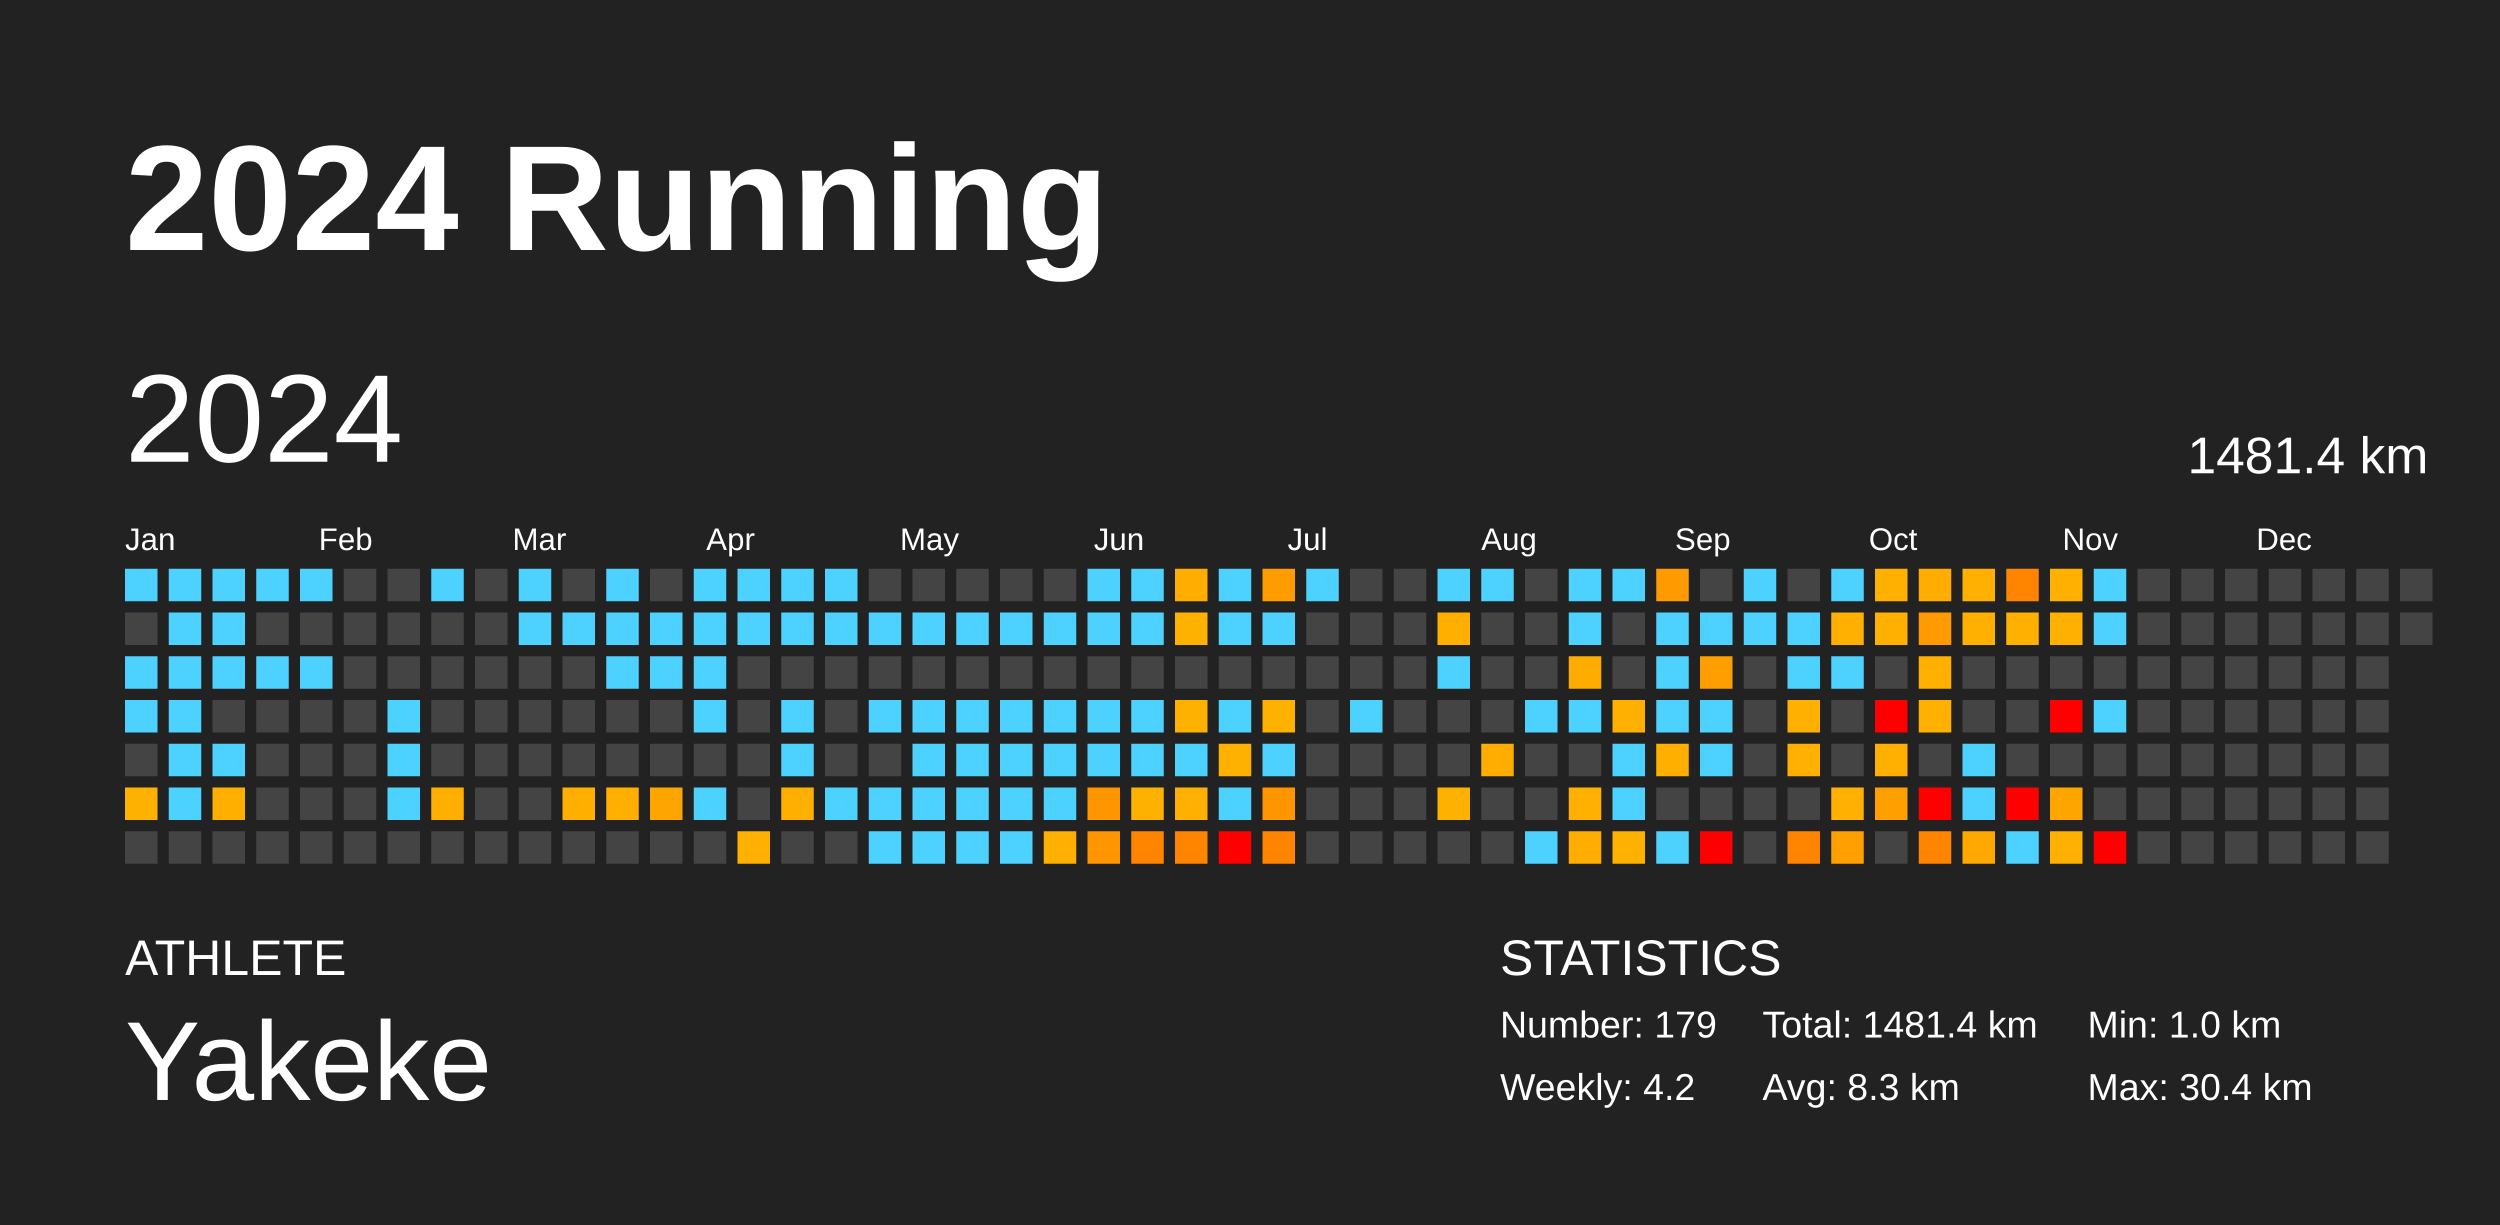
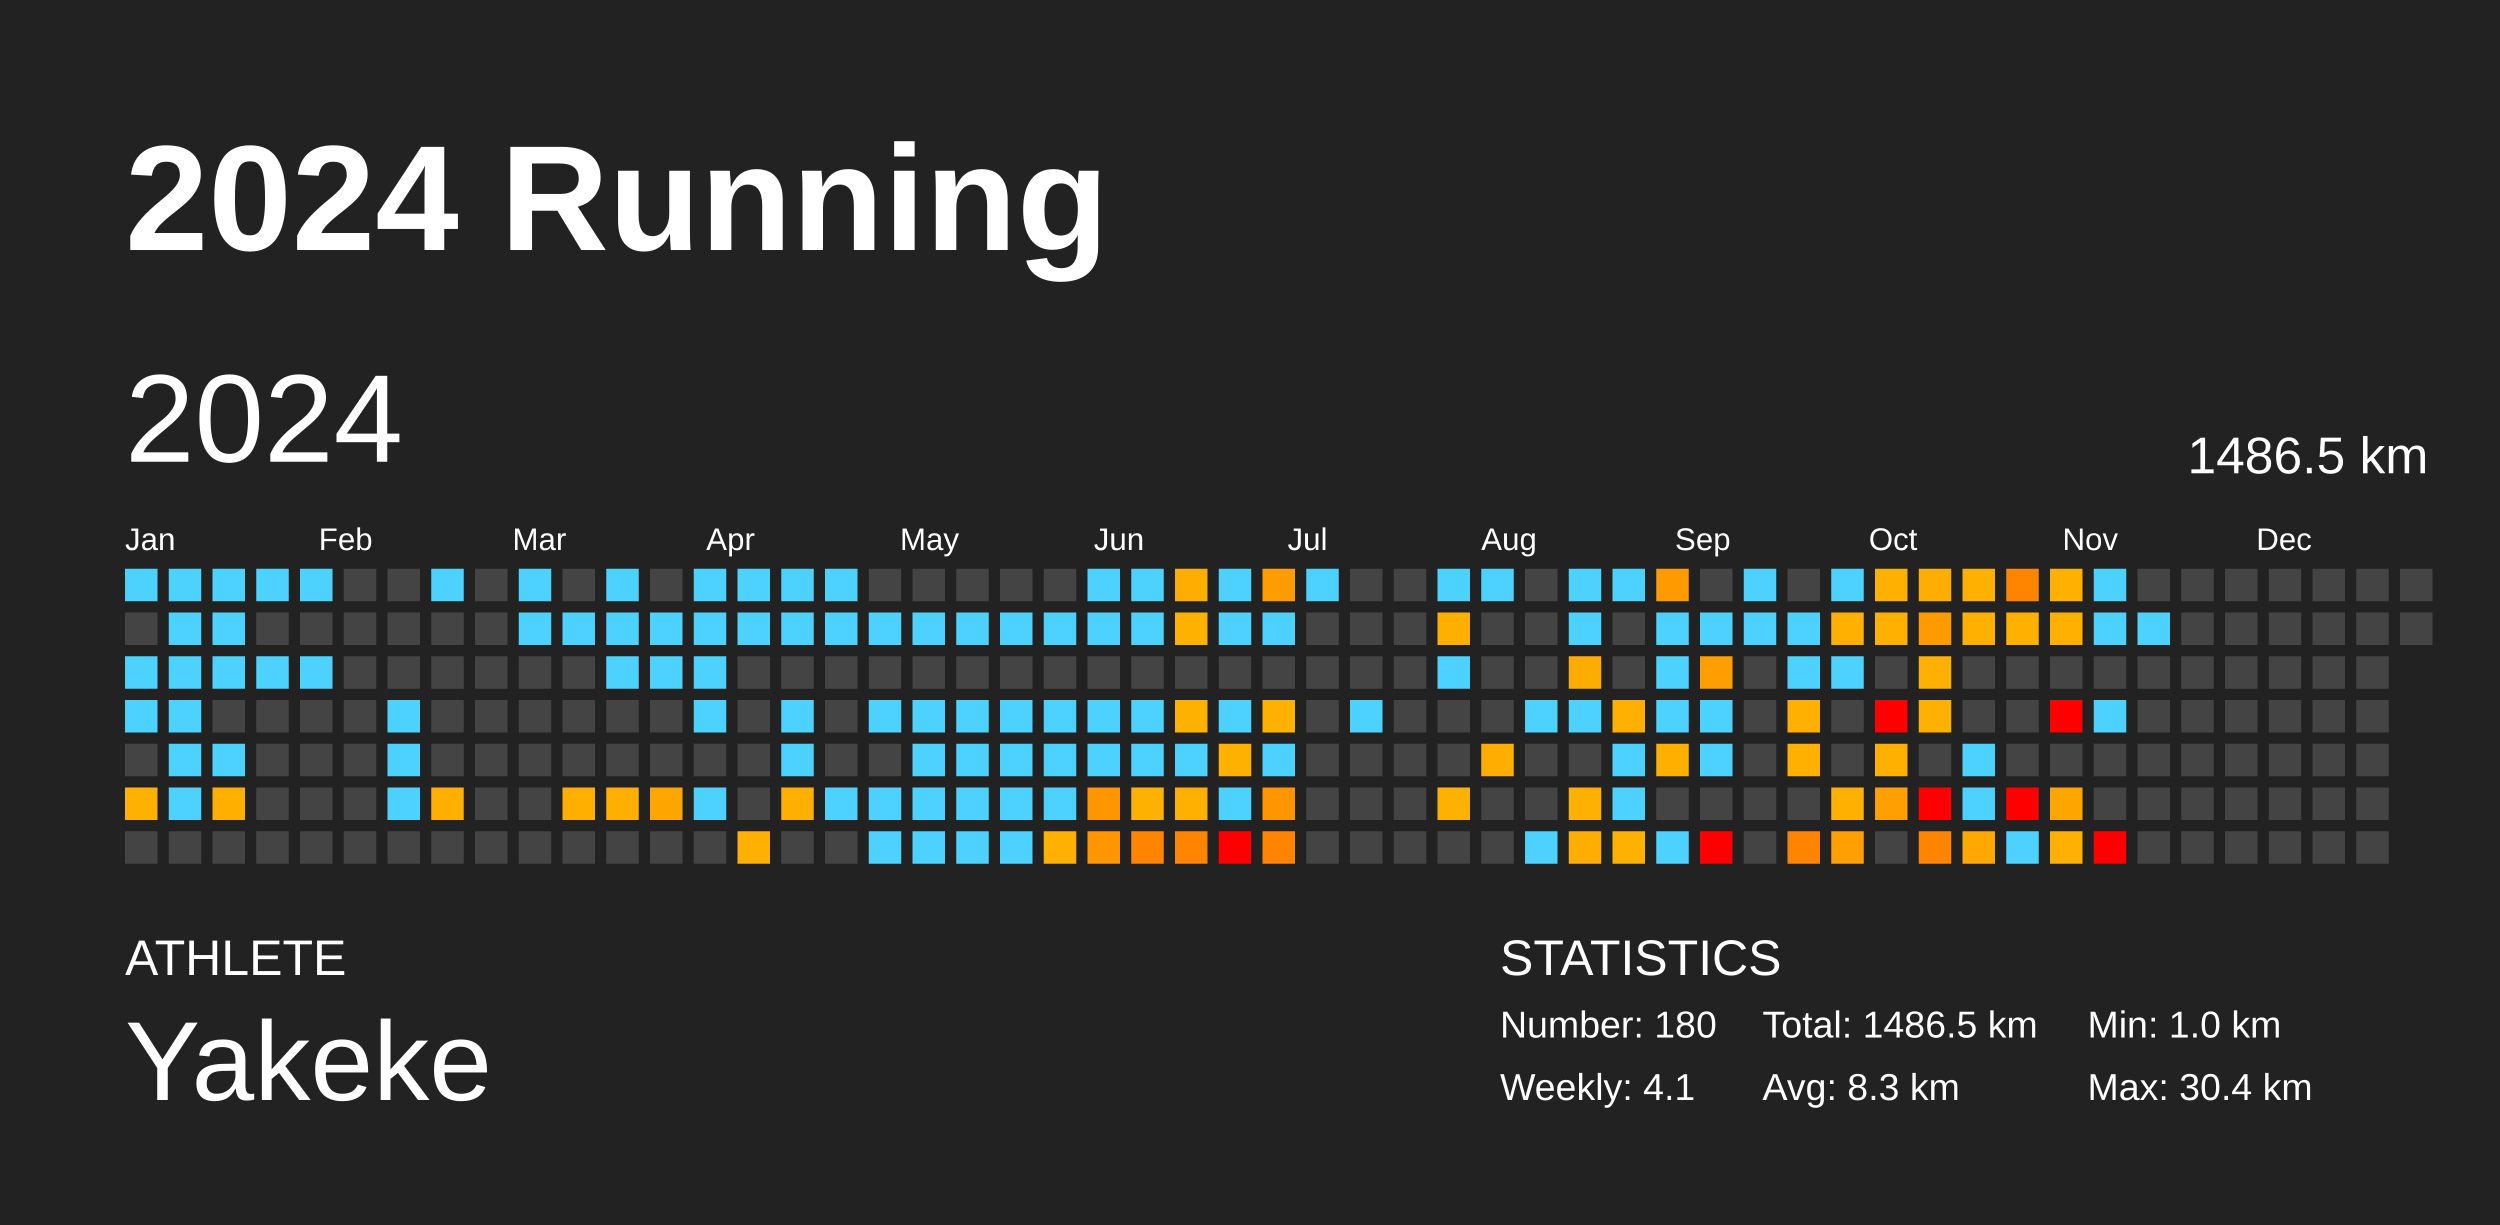
<svg xmlns="http://www.w3.org/2000/svg" baseProfile="full" height="98mm" version="1.1" viewBox="0,0,200,98" width="200mm">
  <defs />
  <rect fill="#222222" height="98" width="200" x="0" y="0" />
  <text fill="#FFFFFF" style="font-size:12px; font-family:Arial; font-weight:bold;" x="10" y="20">2024 Running</text>
  <text fill="#FFFFFF" style="font-size:4px; font-family:Arial" x="10" y="78">ATHLETE</text>
  <text fill="#FFFFFF" style="font-size:9px; font-family:Arial" x="10" y="88">Yakeke</text>
  <text fill="#FFFFFF" style="font-size:4px; font-family:Arial" x="120" y="78">STATISTICS</text>
-   <text fill="#FFFFFF" style="font-size:3px; font-family:Arial" x="120" y="83">Number: 179</text>
-   <text fill="#FFFFFF" style="font-size:3px; font-family:Arial" x="120" y="88">Weekly: 4.2</text>
-   <text fill="#FFFFFF" style="font-size:3px; font-family:Arial" x="141" y="83">Total: 1481.4 km</text>
+   <text fill="#FFFFFF" style="font-size:3px; font-family:Arial" x="120" y="83">Number: 180</text>
+   <text fill="#FFFFFF" style="font-size:3px; font-family:Arial" x="120" y="88">Weekly: 4.1</text>
+   <text fill="#FFFFFF" style="font-size:3px; font-family:Arial" x="141" y="83">Total: 1486.5 km</text>
  <text fill="#FFFFFF" style="font-size:3px; font-family:Arial" x="141" y="88">Avg: 8.3 km</text>
  <text fill="#FFFFFF" style="font-size:3px; font-family:Arial" x="167" y="83">Min: 1.0 km</text>
  <text fill="#FFFFFF" style="font-size:3px; font-family:Arial" x="167" y="88">Max: 30.4 km</text>
  <text dominant-baseline="hanging" fill="#FFFFFF" style="font-size:10.0px; font-family:Arial;" x="10" y="30">2024</text>
-   <text dominant-baseline="hanging" fill="#FFFFFF" style="font-size:4.125px; font-family:Arial;" x="175" y="35">1481.4 km</text>
+   <text dominant-baseline="hanging" fill="#FFFFFF" style="font-size:4.125px; font-family:Arial;" x="175" y="35">1486.5 km</text>
  <text fill="#FFFFFF" style="font-size:2.5px; font-family:Arial" x="10.0" y="44">Jan</text>
  <text fill="#FFFFFF" style="font-size:2.5px; font-family:Arial" x="25.5" y="44">Feb</text>
  <text fill="#FFFFFF" style="font-size:2.5px; font-family:Arial" x="41.0" y="44">Mar</text>
  <text fill="#FFFFFF" style="font-size:2.5px; font-family:Arial" x="56.5" y="44">Apr</text>
  <text fill="#FFFFFF" style="font-size:2.5px; font-family:Arial" x="72.0" y="44">May</text>
  <text fill="#FFFFFF" style="font-size:2.5px; font-family:Arial" x="87.5" y="44">Jun</text>
  <text fill="#FFFFFF" style="font-size:2.5px; font-family:Arial" x="103.0" y="44">Jul</text>
  <text fill="#FFFFFF" style="font-size:2.5px; font-family:Arial" x="118.5" y="44">Aug</text>
  <text fill="#FFFFFF" style="font-size:2.5px; font-family:Arial" x="134.0" y="44">Sep</text>
  <text fill="#FFFFFF" style="font-size:2.5px; font-family:Arial" x="149.5" y="44">Oct</text>
  <text fill="#FFFFFF" style="font-size:2.5px; font-family:Arial" x="165.0" y="44">Nov</text>
  <text fill="#FFFFFF" style="font-size:2.5px; font-family:Arial" x="180.5" y="44">Dec</text>
  <rect fill="#4dd2ff" height="2.6" width="2.6" x="10.0" y="45.5" />
  <rect fill="#444444" height="2.6" width="2.6" x="10.0" y="49.0" />
  <rect fill="#4dd2ff" height="2.6" width="2.6" x="10.0" y="52.5" />
  <rect fill="#4dd2ff" height="2.6" width="2.6" x="10.0" y="56.0" />
  <rect fill="#444444" height="2.6" width="2.6" x="10.0" y="59.5" />
  <rect fill="#ffb100" height="2.6" width="2.6" x="10.0" y="63.0" />
  <rect fill="#444444" height="2.6" width="2.6" x="10.0" y="66.5" />
  <rect fill="#4dd2ff" height="2.6" width="2.6" x="13.5" y="45.5" />
  <rect fill="#4dd2ff" height="2.6" width="2.6" x="13.5" y="49.0" />
  <rect fill="#4dd2ff" height="2.6" width="2.6" x="13.5" y="52.5" />
  <rect fill="#4dd2ff" height="2.6" width="2.6" x="13.5" y="56.0" />
  <rect fill="#4dd2ff" height="2.6" width="2.6" x="13.5" y="59.5" />
  <rect fill="#4dd2ff" height="2.6" width="2.6" x="13.5" y="63.0" />
  <rect fill="#444444" height="2.6" width="2.6" x="13.5" y="66.5" />
  <rect fill="#4dd2ff" height="2.6" width="2.6" x="17.0" y="45.5" />
  <rect fill="#4dd2ff" height="2.6" width="2.6" x="17.0" y="49.0" />
  <rect fill="#4dd2ff" height="2.6" width="2.6" x="17.0" y="52.5" />
  <rect fill="#444444" height="2.6" width="2.6" x="17.0" y="56.0" />
  <rect fill="#4dd2ff" height="2.6" width="2.6" x="17.0" y="59.5" />
  <rect fill="#ffaf00" height="2.6" width="2.6" x="17.0" y="63.0" />
  <rect fill="#444444" height="2.6" width="2.6" x="17.0" y="66.5" />
  <rect fill="#4dd2ff" height="2.6" width="2.6" x="20.5" y="45.5" />
  <rect fill="#444444" height="2.6" width="2.6" x="20.5" y="49.0" />
  <rect fill="#4dd2ff" height="2.6" width="2.6" x="20.5" y="52.5" />
  <rect fill="#444444" height="2.6" width="2.6" x="20.5" y="56.0" />
  <rect fill="#444444" height="2.6" width="2.6" x="20.5" y="59.5" />
  <rect fill="#444444" height="2.6" width="2.6" x="20.5" y="63.0" />
  <rect fill="#444444" height="2.6" width="2.6" x="20.5" y="66.5" />
  <rect fill="#4dd2ff" height="2.6" width="2.6" x="24.0" y="45.5" />
  <rect fill="#444444" height="2.6" width="2.6" x="24.0" y="49.0" />
  <rect fill="#4dd2ff" height="2.6" width="2.6" x="24.0" y="52.5" />
  <rect fill="#444444" height="2.6" width="2.6" x="24.0" y="56.0" />
  <rect fill="#444444" height="2.6" width="2.6" x="24.0" y="59.5" />
  <rect fill="#444444" height="2.6" width="2.6" x="24.0" y="63.0" />
  <rect fill="#444444" height="2.6" width="2.6" x="24.0" y="66.5" />
  <rect fill="#444444" height="2.6" width="2.6" x="27.5" y="45.5" />
  <rect fill="#444444" height="2.6" width="2.6" x="27.5" y="49.0" />
  <rect fill="#444444" height="2.6" width="2.6" x="27.5" y="52.5" />
  <rect fill="#444444" height="2.6" width="2.6" x="27.5" y="56.0" />
  <rect fill="#444444" height="2.6" width="2.6" x="27.5" y="59.5" />
  <rect fill="#444444" height="2.6" width="2.6" x="27.5" y="63.0" />
  <rect fill="#444444" height="2.6" width="2.6" x="27.5" y="66.5" />
  <rect fill="#444444" height="2.6" width="2.6" x="31.0" y="45.5" />
  <rect fill="#444444" height="2.6" width="2.6" x="31.0" y="49.0" />
  <rect fill="#444444" height="2.6" width="2.6" x="31.0" y="52.5" />
  <rect fill="#4dd2ff" height="2.6" width="2.6" x="31.0" y="56.0" />
  <rect fill="#4dd2ff" height="2.6" width="2.6" x="31.0" y="59.5" />
  <rect fill="#4dd2ff" height="2.6" width="2.6" x="31.0" y="63.0" />
  <rect fill="#444444" height="2.6" width="2.6" x="31.0" y="66.5" />
  <rect fill="#4dd2ff" height="2.6" width="2.6" x="34.5" y="45.5" />
  <rect fill="#444444" height="2.6" width="2.6" x="34.5" y="49.0" />
  <rect fill="#444444" height="2.6" width="2.6" x="34.5" y="52.5" />
  <rect fill="#444444" height="2.6" width="2.6" x="34.5" y="56.0" />
  <rect fill="#444444" height="2.6" width="2.6" x="34.5" y="59.5" />
  <rect fill="#ffaf00" height="2.6" width="2.6" x="34.5" y="63.0" />
  <rect fill="#444444" height="2.6" width="2.6" x="34.5" y="66.5" />
  <rect fill="#444444" height="2.6" width="2.6" x="38.0" y="45.5" />
  <rect fill="#444444" height="2.6" width="2.6" x="38.0" y="49.0" />
  <rect fill="#444444" height="2.6" width="2.6" x="38.0" y="52.5" />
  <rect fill="#444444" height="2.6" width="2.6" x="38.0" y="56.0" />
  <rect fill="#444444" height="2.6" width="2.6" x="38.0" y="59.5" />
  <rect fill="#444444" height="2.6" width="2.6" x="38.0" y="63.0" />
  <rect fill="#444444" height="2.6" width="2.6" x="38.0" y="66.5" />
  <rect fill="#4dd2ff" height="2.6" width="2.6" x="41.5" y="45.5" />
  <rect fill="#4dd2ff" height="2.6" width="2.6" x="41.5" y="49.0" />
  <rect fill="#444444" height="2.6" width="2.6" x="41.5" y="52.5" />
  <rect fill="#444444" height="2.6" width="2.6" x="41.5" y="56.0" />
  <rect fill="#444444" height="2.6" width="2.6" x="41.5" y="59.5" />
  <rect fill="#444444" height="2.6" width="2.6" x="41.5" y="63.0" />
  <rect fill="#444444" height="2.6" width="2.6" x="41.5" y="66.5" />
  <rect fill="#444444" height="2.6" width="2.6" x="45.0" y="45.5" />
  <rect fill="#4dd2ff" height="2.6" width="2.6" x="45.0" y="49.0" />
  <rect fill="#444444" height="2.6" width="2.6" x="45.0" y="52.5" />
  <rect fill="#444444" height="2.6" width="2.6" x="45.0" y="56.0" />
  <rect fill="#444444" height="2.6" width="2.6" x="45.0" y="59.5" />
  <rect fill="#ffaf00" height="2.6" width="2.6" x="45.0" y="63.0" />
  <rect fill="#444444" height="2.6" width="2.6" x="45.0" y="66.5" />
  <rect fill="#4dd2ff" height="2.6" width="2.6" x="48.5" y="45.5" />
  <rect fill="#4dd2ff" height="2.6" width="2.6" x="48.5" y="49.0" />
  <rect fill="#4dd2ff" height="2.6" width="2.6" x="48.5" y="52.5" />
  <rect fill="#444444" height="2.6" width="2.6" x="48.5" y="56.0" />
  <rect fill="#444444" height="2.6" width="2.6" x="48.5" y="59.5" />
  <rect fill="#ffaf00" height="2.6" width="2.6" x="48.5" y="63.0" />
  <rect fill="#444444" height="2.6" width="2.6" x="48.5" y="66.5" />
  <rect fill="#444444" height="2.6" width="2.6" x="52.0" y="45.5" />
  <rect fill="#4dd2ff" height="2.6" width="2.6" x="52.0" y="49.0" />
  <rect fill="#4dd2ff" height="2.6" width="2.6" x="52.0" y="52.5" />
  <rect fill="#444444" height="2.6" width="2.6" x="52.0" y="56.0" />
  <rect fill="#444444" height="2.6" width="2.6" x="52.0" y="59.5" />
  <rect fill="#ffa500" height="2.6" width="2.6" x="52.0" y="63.0" />
  <rect fill="#444444" height="2.6" width="2.6" x="52.0" y="66.5" />
  <rect fill="#4dd2ff" height="2.6" width="2.6" x="55.5" y="45.5" />
  <rect fill="#4dd2ff" height="2.6" width="2.6" x="55.5" y="49.0" />
  <rect fill="#4dd2ff" height="2.6" width="2.6" x="55.5" y="52.5" />
  <rect fill="#4dd2ff" height="2.6" width="2.6" x="55.5" y="56.0" />
  <rect fill="#444444" height="2.6" width="2.6" x="55.5" y="59.5" />
  <rect fill="#4dd2ff" height="2.6" width="2.6" x="55.5" y="63.0" />
  <rect fill="#444444" height="2.6" width="2.6" x="55.5" y="66.5" />
  <rect fill="#4dd2ff" height="2.6" width="2.6" x="59.0" y="45.5" />
  <rect fill="#4dd2ff" height="2.6" width="2.6" x="59.0" y="49.0" />
  <rect fill="#444444" height="2.6" width="2.6" x="59.0" y="52.5" />
  <rect fill="#444444" height="2.6" width="2.6" x="59.0" y="56.0" />
  <rect fill="#444444" height="2.6" width="2.6" x="59.0" y="59.5" />
  <rect fill="#444444" height="2.6" width="2.6" x="59.0" y="63.0" />
  <rect fill="#ffb000" height="2.6" width="2.6" x="59.0" y="66.5" />
  <rect fill="#4dd2ff" height="2.6" width="2.6" x="62.5" y="45.5" />
  <rect fill="#4dd2ff" height="2.6" width="2.6" x="62.5" y="49.0" />
  <rect fill="#444444" height="2.6" width="2.6" x="62.5" y="52.5" />
  <rect fill="#4dd2ff" height="2.6" width="2.6" x="62.5" y="56.0" />
  <rect fill="#4dd2ff" height="2.6" width="2.6" x="62.5" y="59.5" />
  <rect fill="#ffaf00" height="2.6" width="2.6" x="62.5" y="63.0" />
  <rect fill="#444444" height="2.6" width="2.6" x="62.5" y="66.5" />
  <rect fill="#4dd2ff" height="2.6" width="2.6" x="66.0" y="45.5" />
  <rect fill="#4dd2ff" height="2.6" width="2.6" x="66.0" y="49.0" />
  <rect fill="#444444" height="2.6" width="2.6" x="66.0" y="52.5" />
  <rect fill="#444444" height="2.6" width="2.6" x="66.0" y="56.0" />
  <rect fill="#444444" height="2.6" width="2.6" x="66.0" y="59.5" />
  <rect fill="#4dd2ff" height="2.6" width="2.6" x="66.0" y="63.0" />
  <rect fill="#444444" height="2.6" width="2.6" x="66.0" y="66.5" />
  <rect fill="#444444" height="2.6" width="2.6" x="69.5" y="45.5" />
  <rect fill="#4dd2ff" height="2.6" width="2.6" x="69.5" y="49.0" />
  <rect fill="#444444" height="2.6" width="2.6" x="69.5" y="52.5" />
  <rect fill="#4dd2ff" height="2.6" width="2.6" x="69.5" y="56.0" />
  <rect fill="#444444" height="2.6" width="2.6" x="69.5" y="59.5" />
  <rect fill="#4dd2ff" height="2.6" width="2.6" x="69.5" y="63.0" />
  <rect fill="#4dd2ff" height="2.6" width="2.6" x="69.5" y="66.5" />
  <rect fill="#444444" height="2.6" width="2.6" x="73.0" y="45.5" />
  <rect fill="#4dd2ff" height="2.6" width="2.6" x="73.0" y="49.0" />
  <rect fill="#444444" height="2.6" width="2.6" x="73.0" y="52.5" />
  <rect fill="#4dd2ff" height="2.6" width="2.6" x="73.0" y="56.0" />
  <rect fill="#4dd2ff" height="2.6" width="2.6" x="73.0" y="59.5" />
  <rect fill="#4dd2ff" height="2.6" width="2.6" x="73.0" y="63.0" />
  <rect fill="#4dd2ff" height="2.6" width="2.6" x="73.0" y="66.5" />
  <rect fill="#444444" height="2.6" width="2.6" x="76.5" y="45.5" />
  <rect fill="#4dd2ff" height="2.6" width="2.6" x="76.5" y="49.0" />
  <rect fill="#444444" height="2.6" width="2.6" x="76.5" y="52.5" />
  <rect fill="#4dd2ff" height="2.6" width="2.6" x="76.5" y="56.0" />
  <rect fill="#4dd2ff" height="2.6" width="2.6" x="76.5" y="59.5" />
  <rect fill="#4dd2ff" height="2.6" width="2.6" x="76.5" y="63.0" />
  <rect fill="#4dd2ff" height="2.6" width="2.6" x="76.5" y="66.5" />
  <rect fill="#444444" height="2.6" width="2.6" x="80.0" y="45.5" />
  <rect fill="#4dd2ff" height="2.6" width="2.6" x="80.0" y="49.0" />
  <rect fill="#444444" height="2.6" width="2.6" x="80.0" y="52.5" />
  <rect fill="#4dd2ff" height="2.6" width="2.6" x="80.0" y="56.0" />
  <rect fill="#4dd2ff" height="2.6" width="2.6" x="80.0" y="59.5" />
  <rect fill="#4dd2ff" height="2.6" width="2.6" x="80.0" y="63.0" />
  <rect fill="#4dd2ff" height="2.6" width="2.6" x="80.0" y="66.5" />
  <rect fill="#444444" height="2.6" width="2.6" x="83.5" y="45.5" />
  <rect fill="#4dd2ff" height="2.6" width="2.6" x="83.5" y="49.0" />
  <rect fill="#444444" height="2.6" width="2.6" x="83.5" y="52.5" />
  <rect fill="#4dd2ff" height="2.6" width="2.6" x="83.5" y="56.0" />
  <rect fill="#4dd2ff" height="2.6" width="2.6" x="83.5" y="59.5" />
  <rect fill="#4dd2ff" height="2.6" width="2.6" x="83.5" y="63.0" />
  <rect fill="#ffb000" height="2.6" width="2.6" x="83.5" y="66.5" />
  <rect fill="#4dd2ff" height="2.6" width="2.6" x="87.0" y="45.5" />
  <rect fill="#4dd2ff" height="2.6" width="2.6" x="87.0" y="49.0" />
  <rect fill="#444444" height="2.6" width="2.6" x="87.0" y="52.5" />
  <rect fill="#4dd2ff" height="2.6" width="2.6" x="87.0" y="56.0" />
  <rect fill="#4dd2ff" height="2.6" width="2.6" x="87.0" y="59.5" />
  <rect fill="#ff9600" height="2.6" width="2.6" x="87.0" y="63.0" />
  <rect fill="#ff9600" height="2.6" width="2.6" x="87.0" y="66.5" />
  <rect fill="#4dd2ff" height="2.6" width="2.6" x="90.5" y="45.5" />
  <rect fill="#4dd2ff" height="2.6" width="2.6" x="90.5" y="49.0" />
  <rect fill="#444444" height="2.6" width="2.6" x="90.5" y="52.5" />
  <rect fill="#4dd2ff" height="2.6" width="2.6" x="90.5" y="56.0" />
  <rect fill="#4dd2ff" height="2.6" width="2.6" x="90.5" y="59.5" />
  <rect fill="#ffb100" height="2.6" width="2.6" x="90.5" y="63.0" />
  <rect fill="#ff8500" height="2.6" width="2.6" x="90.5" y="66.5" />
  <rect fill="#ffae00" height="2.6" width="2.6" x="94.0" y="45.5" />
  <rect fill="#ffb100" height="2.6" width="2.6" x="94.0" y="49.0" />
  <rect fill="#444444" height="2.6" width="2.6" x="94.0" y="52.5" />
  <rect fill="#ffb100" height="2.6" width="2.6" x="94.0" y="56.0" />
  <rect fill="#4dd2ff" height="2.6" width="2.6" x="94.0" y="59.5" />
  <rect fill="#ffb000" height="2.6" width="2.6" x="94.0" y="63.0" />
  <rect fill="#ff8400" height="2.6" width="2.6" x="94.0" y="66.5" />
  <rect fill="#4dd2ff" height="2.6" width="2.6" x="97.5" y="45.5" />
  <rect fill="#4dd2ff" height="2.6" width="2.6" x="97.5" y="49.0" />
  <rect fill="#444444" height="2.6" width="2.6" x="97.5" y="52.5" />
  <rect fill="#4dd2ff" height="2.6" width="2.6" x="97.5" y="56.0" />
  <rect fill="#ffb100" height="2.6" width="2.6" x="97.5" y="59.5" />
  <rect fill="#4dd2ff" height="2.6" width="2.6" x="97.5" y="63.0" />
  <rect fill="red" height="2.6" width="2.6" x="97.5" y="66.5" />
  <rect fill="#ff9d00" height="2.6" width="2.6" x="101.0" y="45.5" />
  <rect fill="#4dd2ff" height="2.6" width="2.6" x="101.0" y="49.0" />
  <rect fill="#444444" height="2.6" width="2.6" x="101.0" y="52.5" />
  <rect fill="#ffb100" height="2.6" width="2.6" x="101.0" y="56.0" />
  <rect fill="#4dd2ff" height="2.6" width="2.6" x="101.0" y="59.5" />
  <rect fill="#ff9600" height="2.6" width="2.6" x="101.0" y="63.0" />
  <rect fill="#ff8400" height="2.6" width="2.6" x="101.0" y="66.5" />
  <rect fill="#4dd2ff" height="2.6" width="2.6" x="104.5" y="45.5" />
  <rect fill="#444444" height="2.6" width="2.6" x="104.5" y="49.0" />
  <rect fill="#444444" height="2.6" width="2.6" x="104.5" y="52.5" />
  <rect fill="#444444" height="2.6" width="2.6" x="104.5" y="56.0" />
  <rect fill="#444444" height="2.6" width="2.6" x="104.5" y="59.5" />
  <rect fill="#444444" height="2.6" width="2.6" x="104.5" y="63.0" />
  <rect fill="#444444" height="2.6" width="2.6" x="104.5" y="66.5" />
  <rect fill="#444444" height="2.6" width="2.6" x="108.0" y="45.5" />
  <rect fill="#444444" height="2.6" width="2.6" x="108.0" y="49.0" />
  <rect fill="#444444" height="2.6" width="2.6" x="108.0" y="52.5" />
  <rect fill="#4dd2ff" height="2.6" width="2.6" x="108.0" y="56.0" />
  <rect fill="#444444" height="2.6" width="2.6" x="108.0" y="59.5" />
  <rect fill="#444444" height="2.6" width="2.6" x="108.0" y="63.0" />
  <rect fill="#444444" height="2.6" width="2.6" x="108.0" y="66.5" />
  <rect fill="#444444" height="2.6" width="2.6" x="111.5" y="45.5" />
  <rect fill="#444444" height="2.6" width="2.6" x="111.5" y="49.0" />
  <rect fill="#444444" height="2.6" width="2.6" x="111.5" y="52.5" />
  <rect fill="#444444" height="2.6" width="2.6" x="111.5" y="56.0" />
  <rect fill="#444444" height="2.6" width="2.6" x="111.5" y="59.5" />
  <rect fill="#444444" height="2.6" width="2.6" x="111.5" y="63.0" />
  <rect fill="#444444" height="2.6" width="2.6" x="111.5" y="66.5" />
  <rect fill="#4dd2ff" height="2.6" width="2.6" x="115.0" y="45.5" />
  <rect fill="#ffaf00" height="2.6" width="2.6" x="115.0" y="49.0" />
  <rect fill="#4dd2ff" height="2.6" width="2.6" x="115.0" y="52.5" />
  <rect fill="#444444" height="2.6" width="2.6" x="115.0" y="56.0" />
  <rect fill="#444444" height="2.6" width="2.6" x="115.0" y="59.5" />
  <rect fill="#ffb100" height="2.6" width="2.6" x="115.0" y="63.0" />
  <rect fill="#444444" height="2.6" width="2.6" x="115.0" y="66.5" />
  <rect fill="#4dd2ff" height="2.6" width="2.6" x="118.5" y="45.5" />
  <rect fill="#444444" height="2.6" width="2.6" x="118.5" y="49.0" />
  <rect fill="#444444" height="2.6" width="2.6" x="118.5" y="52.5" />
  <rect fill="#444444" height="2.6" width="2.6" x="118.5" y="56.0" />
  <rect fill="#ffad00" height="2.6" width="2.6" x="118.5" y="59.5" />
  <rect fill="#444444" height="2.6" width="2.6" x="118.5" y="63.0" />
  <rect fill="#444444" height="2.6" width="2.6" x="118.5" y="66.5" />
  <rect fill="#444444" height="2.6" width="2.6" x="122.0" y="45.5" />
  <rect fill="#444444" height="2.6" width="2.6" x="122.0" y="49.0" />
  <rect fill="#444444" height="2.6" width="2.6" x="122.0" y="52.5" />
  <rect fill="#4dd2ff" height="2.6" width="2.6" x="122.0" y="56.0" />
  <rect fill="#444444" height="2.6" width="2.6" x="122.0" y="59.5" />
  <rect fill="#444444" height="2.6" width="2.6" x="122.0" y="63.0" />
  <rect fill="#4dd2ff" height="2.6" width="2.6" x="122.0" y="66.5" />
  <rect fill="#4dd2ff" height="2.6" width="2.6" x="125.5" y="45.5" />
  <rect fill="#4dd2ff" height="2.6" width="2.6" x="125.5" y="49.0" />
  <rect fill="#ffac00" height="2.6" width="2.6" x="125.5" y="52.5" />
  <rect fill="#4dd2ff" height="2.6" width="2.6" x="125.5" y="56.0" />
  <rect fill="#444444" height="2.6" width="2.6" x="125.5" y="59.5" />
  <rect fill="#ffb000" height="2.6" width="2.6" x="125.5" y="63.0" />
  <rect fill="#ffad00" height="2.6" width="2.6" x="125.5" y="66.5" />
  <rect fill="#4dd2ff" height="2.6" width="2.6" x="129.0" y="45.5" />
  <rect fill="#444444" height="2.6" width="2.6" x="129.0" y="49.0" />
  <rect fill="#444444" height="2.6" width="2.6" x="129.0" y="52.5" />
  <rect fill="#ffb000" height="2.6" width="2.6" x="129.0" y="56.0" />
  <rect fill="#4dd2ff" height="2.6" width="2.6" x="129.0" y="59.5" />
  <rect fill="#4dd2ff" height="2.6" width="2.6" x="129.0" y="63.0" />
  <rect fill="#ffb100" height="2.6" width="2.6" x="129.0" y="66.5" />
  <rect fill="#ff9b00" height="2.6" width="2.6" x="132.5" y="45.5" />
  <rect fill="#4dd2ff" height="2.6" width="2.6" x="132.5" y="49.0" />
  <rect fill="#4dd2ff" height="2.6" width="2.6" x="132.5" y="52.5" />
  <rect fill="#4dd2ff" height="2.6" width="2.6" x="132.5" y="56.0" />
  <rect fill="#ffaf00" height="2.6" width="2.6" x="132.5" y="59.5" />
  <rect fill="#444444" height="2.6" width="2.6" x="132.5" y="63.0" />
  <rect fill="#4dd2ff" height="2.6" width="2.6" x="132.5" y="66.5" />
  <rect fill="#444444" height="2.6" width="2.6" x="136.0" y="45.5" />
  <rect fill="#4dd2ff" height="2.6" width="2.6" x="136.0" y="49.0" />
  <rect fill="#ff9e00" height="2.6" width="2.6" x="136.0" y="52.5" />
  <rect fill="#4dd2ff" height="2.6" width="2.6" x="136.0" y="56.0" />
  <rect fill="#4dd2ff" height="2.6" width="2.6" x="136.0" y="59.5" />
  <rect fill="#444444" height="2.6" width="2.6" x="136.0" y="63.0" />
  <rect fill="red" height="2.6" width="2.6" x="136.0" y="66.5" />
  <rect fill="#4dd2ff" height="2.6" width="2.6" x="139.5" y="45.5" />
  <rect fill="#4dd2ff" height="2.6" width="2.6" x="139.5" y="49.0" />
  <rect fill="#444444" height="2.6" width="2.6" x="139.5" y="52.5" />
  <rect fill="#444444" height="2.6" width="2.6" x="139.5" y="56.0" />
  <rect fill="#444444" height="2.6" width="2.6" x="139.5" y="59.5" />
  <rect fill="#444444" height="2.6" width="2.6" x="139.5" y="63.0" />
  <rect fill="#444444" height="2.6" width="2.6" x="139.5" y="66.5" />
  <rect fill="#444444" height="2.6" width="2.6" x="143.0" y="45.5" />
  <rect fill="#4dd2ff" height="2.6" width="2.6" x="143.0" y="49.0" />
  <rect fill="#4dd2ff" height="2.6" width="2.6" x="143.0" y="52.5" />
  <rect fill="#ffb000" height="2.6" width="2.6" x="143.0" y="56.0" />
  <rect fill="#ffb000" height="2.6" width="2.6" x="143.0" y="59.5" />
  <rect fill="#444444" height="2.6" width="2.6" x="143.0" y="63.0" />
  <rect fill="#ff8400" height="2.6" width="2.6" x="143.0" y="66.5" />
  <rect fill="#4dd2ff" height="2.6" width="2.6" x="146.5" y="45.5" />
  <rect fill="#ffb000" height="2.6" width="2.6" x="146.5" y="49.0" />
  <rect fill="#4dd2ff" height="2.6" width="2.6" x="146.5" y="52.5" />
  <rect fill="#444444" height="2.6" width="2.6" x="146.5" y="56.0" />
  <rect fill="#444444" height="2.6" width="2.6" x="146.5" y="59.5" />
  <rect fill="#ffb000" height="2.6" width="2.6" x="146.5" y="63.0" />
  <rect fill="#ff9f00" height="2.6" width="2.6" x="146.5" y="66.5" />
  <rect fill="#ffb000" height="2.6" width="2.6" x="150.0" y="45.5" />
  <rect fill="#ffb000" height="2.6" width="2.6" x="150.0" y="49.0" />
  <rect fill="#444444" height="2.6" width="2.6" x="150.0" y="52.5" />
  <rect fill="red" height="2.6" width="2.6" x="150.0" y="56.0" />
  <rect fill="#ffb000" height="2.6" width="2.6" x="150.0" y="59.5" />
  <rect fill="#ff9f00" height="2.6" width="2.6" x="150.0" y="63.0" />
  <rect fill="#444444" height="2.6" width="2.6" x="150.0" y="66.5" />
  <rect fill="#ffad00" height="2.6" width="2.6" x="153.5" y="45.5" />
  <rect fill="#ff9b00" height="2.6" width="2.6" x="153.5" y="49.0" />
  <rect fill="#ffb000" height="2.6" width="2.6" x="153.5" y="52.5" />
  <rect fill="#ffb000" height="2.6" width="2.6" x="153.5" y="56.0" />
  <rect fill="#444444" height="2.6" width="2.6" x="153.5" y="59.5" />
  <rect fill="red" height="2.6" width="2.6" x="153.5" y="63.0" />
  <rect fill="#ff8400" height="2.6" width="2.6" x="153.5" y="66.5" />
  <rect fill="#ffb000" height="2.6" width="2.6" x="157.0" y="45.5" />
  <rect fill="#ffb000" height="2.6" width="2.6" x="157.0" y="49.0" />
  <rect fill="#444444" height="2.6" width="2.6" x="157.0" y="52.5" />
  <rect fill="#444444" height="2.6" width="2.6" x="157.0" y="56.0" />
  <rect fill="#4dd2ff" height="2.6" width="2.6" x="157.0" y="59.5" />
  <rect fill="#4dd2ff" height="2.6" width="2.6" x="157.0" y="63.0" />
  <rect fill="#ffa800" height="2.6" width="2.6" x="157.0" y="66.5" />
  <rect fill="#ff8400" height="2.6" width="2.6" x="160.5" y="45.5" />
  <rect fill="#ffb000" height="2.6" width="2.6" x="160.5" y="49.0" />
  <rect fill="#444444" height="2.6" width="2.6" x="160.5" y="52.5" />
  <rect fill="#444444" height="2.6" width="2.6" x="160.5" y="56.0" />
  <rect fill="#444444" height="2.6" width="2.6" x="160.5" y="59.5" />
  <rect fill="red" height="2.6" width="2.6" x="160.5" y="63.0" />
  <rect fill="#4dd2ff" height="2.6" width="2.6" x="160.5" y="66.5" />
  <rect fill="#ffb000" height="2.6" width="2.6" x="164.0" y="45.5" />
  <rect fill="#ffb000" height="2.6" width="2.6" x="164.0" y="49.0" />
  <rect fill="#444444" height="2.6" width="2.6" x="164.0" y="52.5" />
  <rect fill="red" height="2.6" width="2.6" x="164.0" y="56.0" />
  <rect fill="#444444" height="2.6" width="2.6" x="164.0" y="59.5" />
  <rect fill="#ffa500" height="2.6" width="2.6" x="164.0" y="63.0" />
  <rect fill="#ffb000" height="2.6" width="2.6" x="164.0" y="66.5" />
  <rect fill="#4dd2ff" height="2.6" width="2.6" x="167.5" y="45.5" />
  <rect fill="#4dd2ff" height="2.6" width="2.6" x="167.5" y="49.0" />
  <rect fill="#444444" height="2.6" width="2.6" x="167.5" y="52.5" />
  <rect fill="#4dd2ff" height="2.6" width="2.6" x="167.5" y="56.0" />
  <rect fill="#444444" height="2.6" width="2.6" x="167.5" y="59.5" />
  <rect fill="#444444" height="2.6" width="2.6" x="167.5" y="63.0" />
  <rect fill="red" height="2.6" width="2.6" x="167.5" y="66.5" />
  <rect fill="#444444" height="2.6" width="2.6" x="171.0" y="45.5" />
-   <rect fill="#444444" height="2.6" width="2.6" x="171.0" y="49.0" />
+   <rect fill="#4dd2ff" height="2.6" width="2.6" x="171.0" y="49.0" />
  <rect fill="#444444" height="2.6" width="2.6" x="171.0" y="52.5" />
  <rect fill="#444444" height="2.6" width="2.6" x="171.0" y="56.0" />
  <rect fill="#444444" height="2.6" width="2.6" x="171.0" y="59.5" />
  <rect fill="#444444" height="2.6" width="2.6" x="171.0" y="63.0" />
  <rect fill="#444444" height="2.6" width="2.6" x="171.0" y="66.5" />
  <rect fill="#444444" height="2.6" width="2.6" x="174.5" y="45.5" />
  <rect fill="#444444" height="2.6" width="2.6" x="174.5" y="49.0" />
  <rect fill="#444444" height="2.6" width="2.6" x="174.5" y="52.5" />
  <rect fill="#444444" height="2.6" width="2.6" x="174.5" y="56.0" />
  <rect fill="#444444" height="2.6" width="2.6" x="174.5" y="59.5" />
  <rect fill="#444444" height="2.6" width="2.6" x="174.5" y="63.0" />
  <rect fill="#444444" height="2.6" width="2.6" x="174.5" y="66.5" />
  <rect fill="#444444" height="2.6" width="2.6" x="178.0" y="45.5" />
  <rect fill="#444444" height="2.6" width="2.6" x="178.0" y="49.0" />
  <rect fill="#444444" height="2.6" width="2.6" x="178.0" y="52.5" />
  <rect fill="#444444" height="2.6" width="2.6" x="178.0" y="56.0" />
  <rect fill="#444444" height="2.6" width="2.6" x="178.0" y="59.5" />
  <rect fill="#444444" height="2.6" width="2.6" x="178.0" y="63.0" />
  <rect fill="#444444" height="2.6" width="2.6" x="178.0" y="66.5" />
  <rect fill="#444444" height="2.6" width="2.6" x="181.5" y="45.5" />
  <rect fill="#444444" height="2.6" width="2.6" x="181.5" y="49.0" />
  <rect fill="#444444" height="2.6" width="2.6" x="181.5" y="52.5" />
  <rect fill="#444444" height="2.6" width="2.6" x="181.5" y="56.0" />
  <rect fill="#444444" height="2.6" width="2.6" x="181.5" y="59.5" />
  <rect fill="#444444" height="2.6" width="2.6" x="181.5" y="63.0" />
  <rect fill="#444444" height="2.6" width="2.6" x="181.5" y="66.5" />
  <rect fill="#444444" height="2.6" width="2.6" x="185.0" y="45.5" />
  <rect fill="#444444" height="2.6" width="2.6" x="185.0" y="49.0" />
  <rect fill="#444444" height="2.6" width="2.6" x="185.0" y="52.5" />
  <rect fill="#444444" height="2.6" width="2.6" x="185.0" y="56.0" />
  <rect fill="#444444" height="2.6" width="2.6" x="185.0" y="59.5" />
  <rect fill="#444444" height="2.6" width="2.6" x="185.0" y="63.0" />
  <rect fill="#444444" height="2.6" width="2.6" x="185.0" y="66.5" />
  <rect fill="#444444" height="2.6" width="2.6" x="188.5" y="45.5" />
  <rect fill="#444444" height="2.6" width="2.6" x="188.5" y="49.0" />
  <rect fill="#444444" height="2.6" width="2.6" x="188.5" y="52.5" />
  <rect fill="#444444" height="2.6" width="2.6" x="188.5" y="56.0" />
  <rect fill="#444444" height="2.6" width="2.6" x="188.5" y="59.5" />
  <rect fill="#444444" height="2.6" width="2.6" x="188.5" y="63.0" />
  <rect fill="#444444" height="2.6" width="2.6" x="188.5" y="66.5" />
  <rect fill="#444444" height="2.6" width="2.6" x="192.0" y="45.5" />
  <rect fill="#444444" height="2.6" width="2.6" x="192.0" y="49.0" />
</svg>
